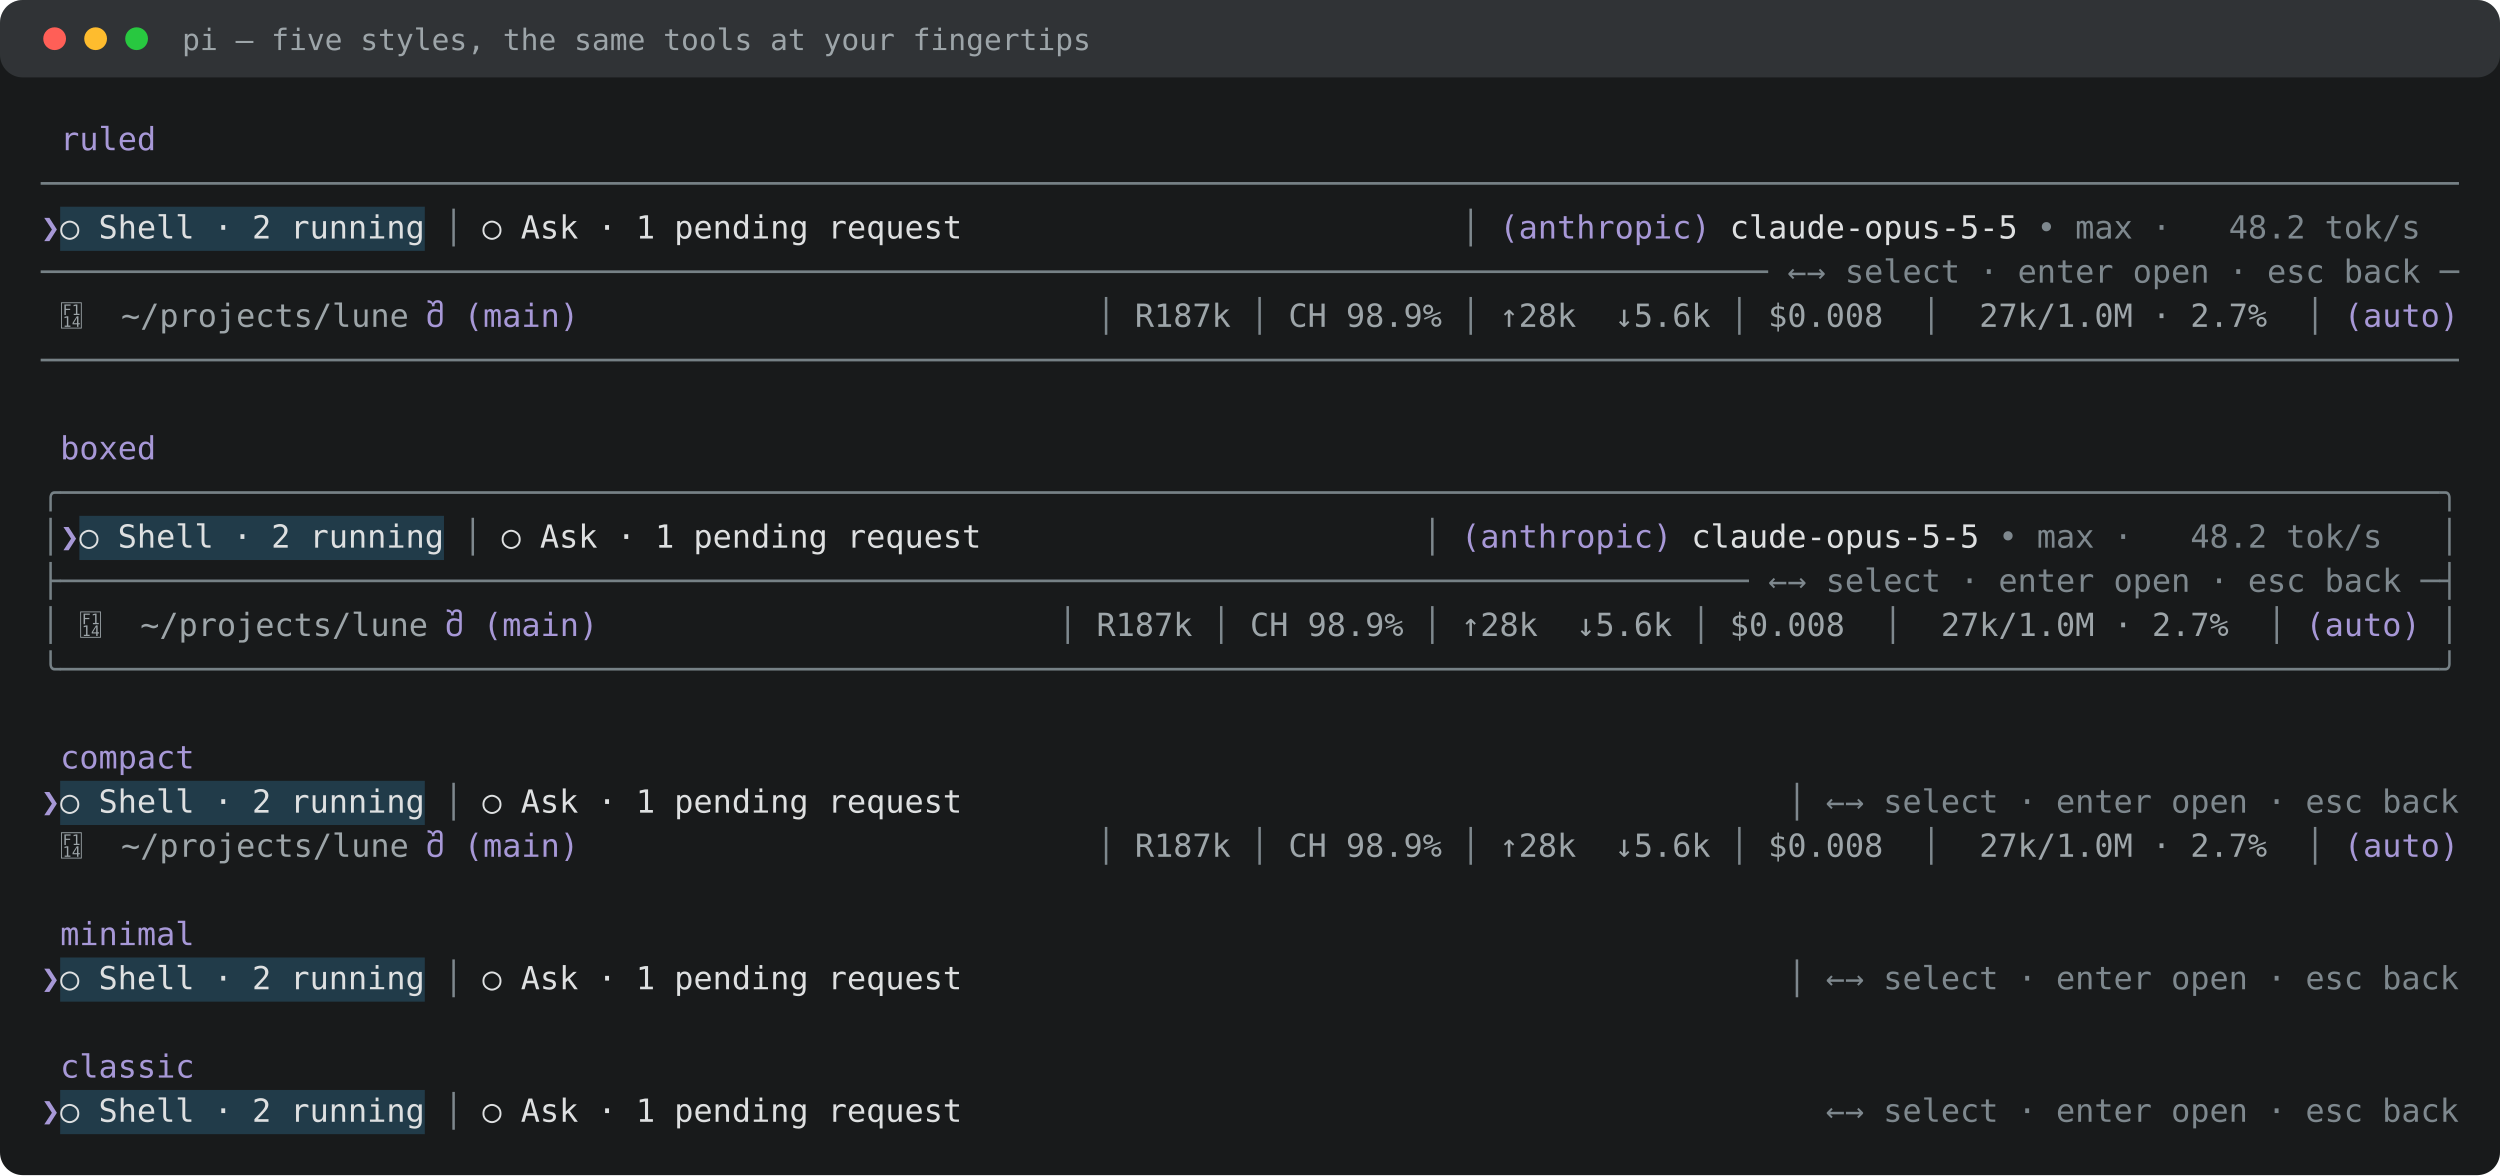
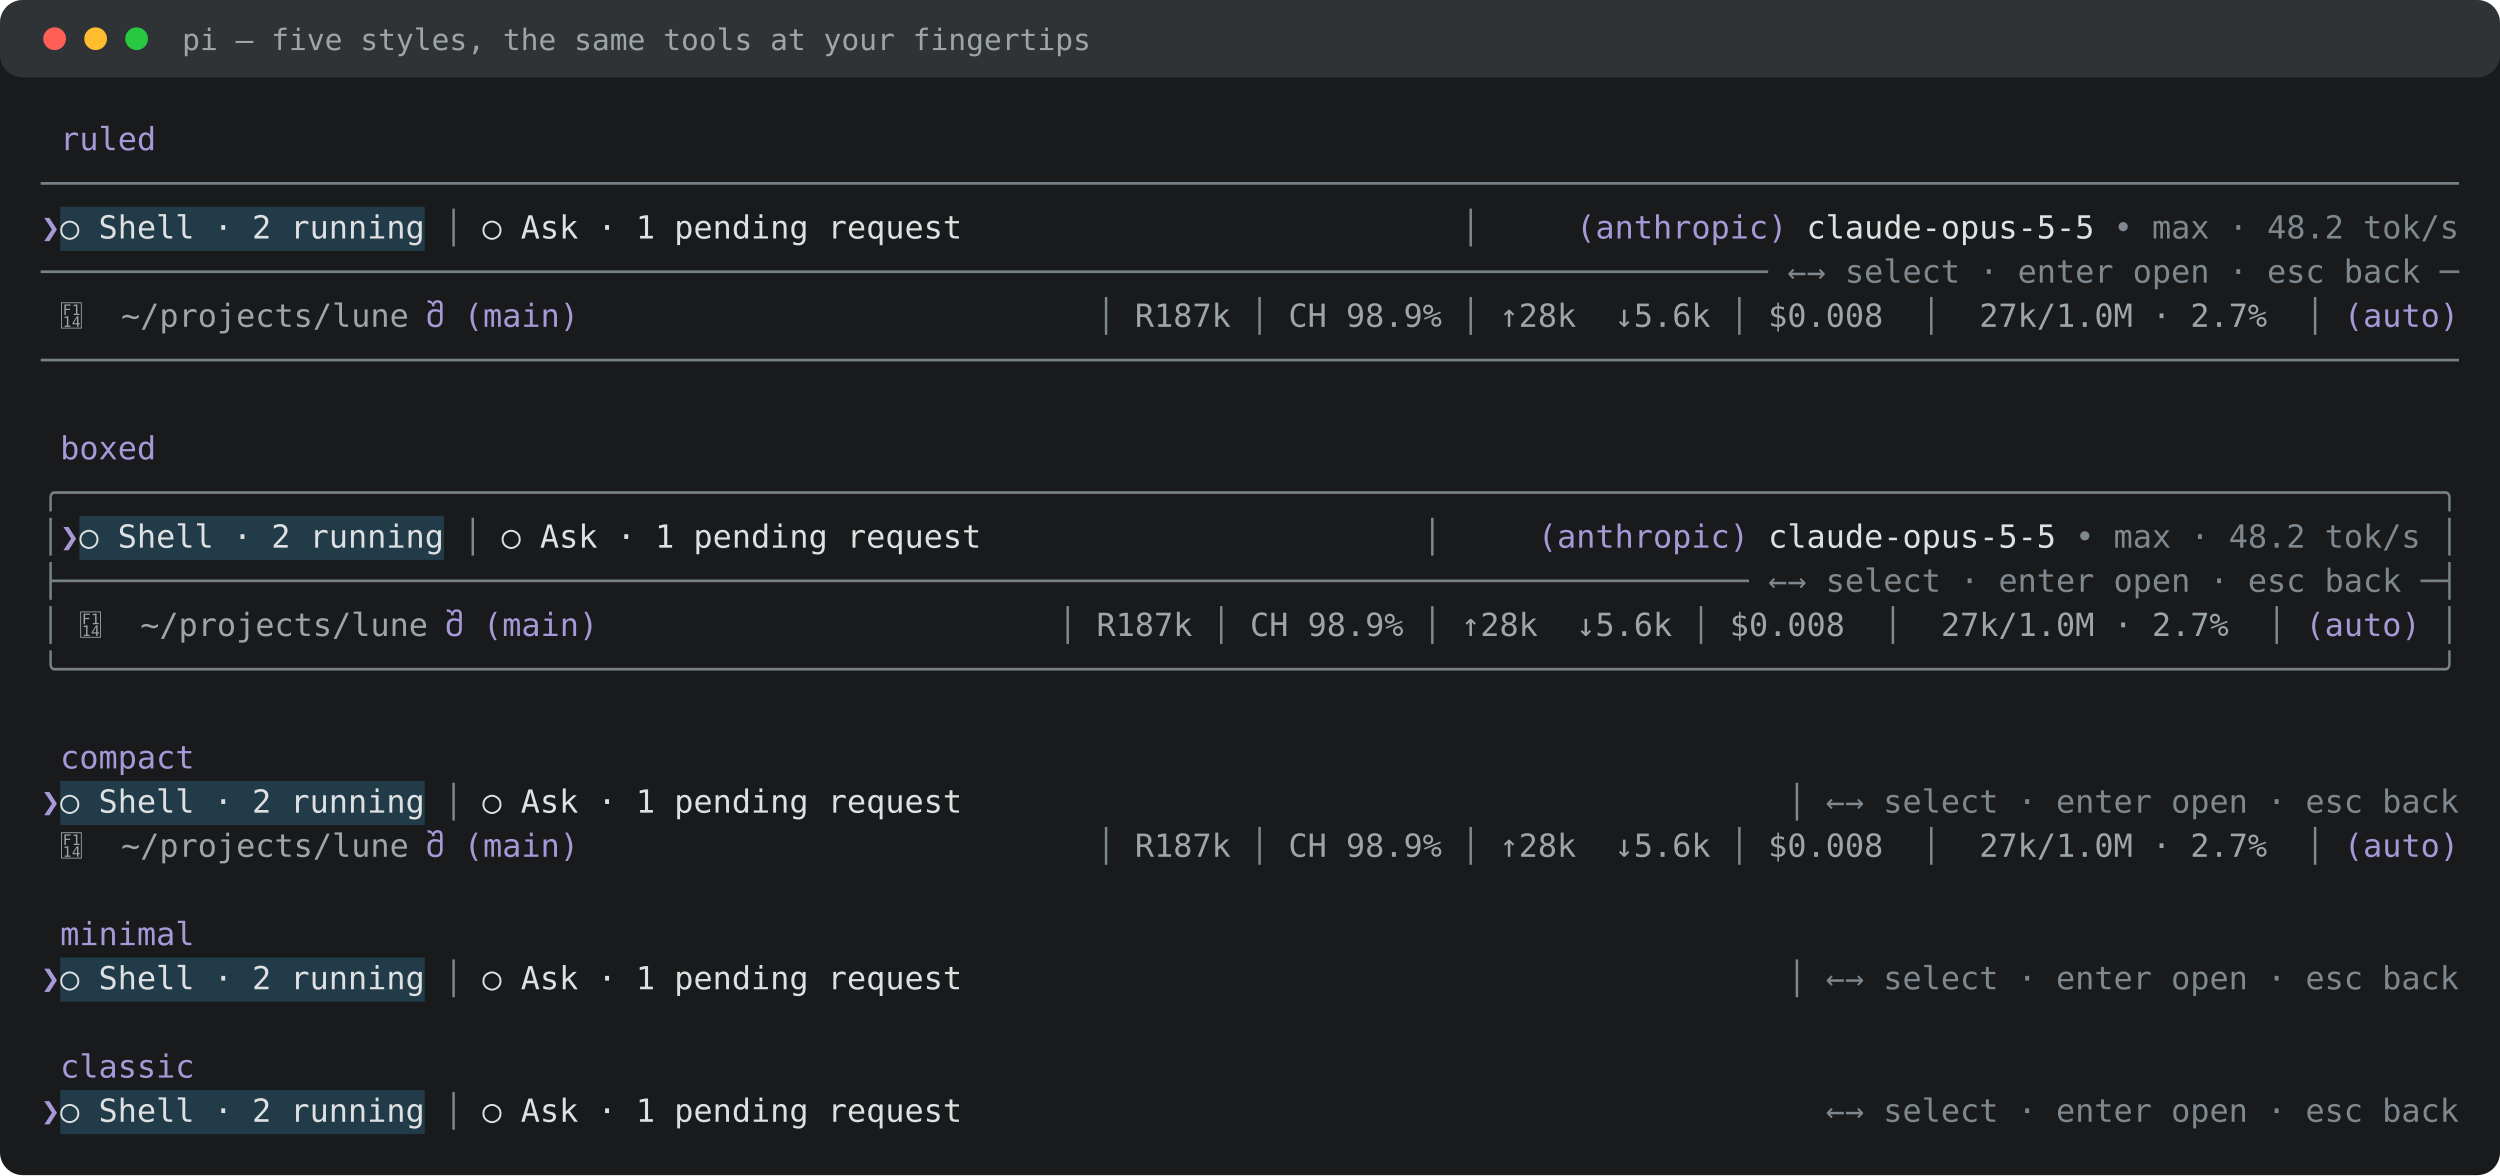
<svg xmlns="http://www.w3.org/2000/svg" width="1098.18" height="516.2" viewBox="0 0 1098.18 516.2" font-family="Menlo, FiraCode Nerd Font Mono, monospace" font-size="14" xml:space="preserve" role="img" aria-label="pi — five styles, the same tools at your fingertips">
  <rect width="1098.18" height="516.2" rx="10" fill="#181a1b" />
  <rect width="1098.18" height="34" rx="10" fill="#768186" opacity="0.25" />
  <circle cx="24" cy="17" r="5" fill="#ff5f57" />
  <circle cx="42" cy="17" r="5" fill="#febc2e" />
  <circle cx="60" cy="17" r="5" fill="#28c840" />
  <text x="80" y="22" fill="#9da5a9" font-size="13">pi — five styles, the same tools at your fingertips</text>
  <text x="18.00" y="65.97" fill="#a798d7" textLength="50.58" lengthAdjust="spacingAndGlyphs"> ruled</text>
  <text x="18.00" y="85.37" fill="#768186" textLength="1062.18" lengthAdjust="spacingAndGlyphs">──────────────────────────────────────────────────────────────────────────────────────────────────────────────────────────────</text>
  <rect x="26.43" y="90.80" width="160.17" height="19.4" fill="#213b49" />
  <text x="18.00" y="104.77" fill="#a798d7" textLength="8.43" lengthAdjust="spacingAndGlyphs">❯</text>
  <text x="26.43" y="104.77" fill="#dee0e1" textLength="160.17" lengthAdjust="spacingAndGlyphs">○ Shell · 2 running</text>
  <text x="186.60" y="104.77" fill="#7e888e" textLength="25.29" lengthAdjust="spacingAndGlyphs"> │ </text>
  <text x="211.89" y="104.77" fill="#dee0e1" textLength="210.75" lengthAdjust="spacingAndGlyphs">○ Ask · 1 pending request</text>
  <text x="422.64" y="104.77" fill="#dee0e1" textLength="210.75" lengthAdjust="spacingAndGlyphs">                         </text>
  <text x="633.39" y="104.77" fill="#7e888e" textLength="25.29" lengthAdjust="spacingAndGlyphs"> │ </text>
-   <text x="658.68" y="104.77" fill="#a798d7" textLength="101.16" lengthAdjust="spacingAndGlyphs">(anthropic) </text>
-   <text x="759.84" y="104.77" fill="#dee0e1" textLength="126.45" lengthAdjust="spacingAndGlyphs">claude-opus-5-5</text>
-   <text x="886.29" y="104.77" fill="#7e888e" textLength="50.58" lengthAdjust="spacingAndGlyphs"> • max</text>
-   <text x="936.87" y="104.77" fill="#7e888e" textLength="126.45" lengthAdjust="spacingAndGlyphs"> ·   48.2 tok/s</text>
-   <text x="1063.32" y="104.77" fill="#dee0e1" textLength="16.86" lengthAdjust="spacingAndGlyphs">  </text>
+   <text x="658.68" y="104.77" fill="#dee0e1" textLength="33.72" lengthAdjust="spacingAndGlyphs">    </text>
+   <text x="692.40" y="104.77" fill="#a798d7" textLength="101.16" lengthAdjust="spacingAndGlyphs">(anthropic) </text>
+   <text x="793.56" y="104.77" fill="#dee0e1" textLength="126.45" lengthAdjust="spacingAndGlyphs">claude-opus-5-5</text>
+   <text x="920.01" y="104.77" fill="#7e888e" textLength="50.58" lengthAdjust="spacingAndGlyphs"> • max</text>
+   <text x="970.59" y="104.77" fill="#7e888e" textLength="109.59" lengthAdjust="spacingAndGlyphs"> · 48.2 tok/s</text>
  <text x="18.00" y="124.17" fill="#768186" textLength="758.70" lengthAdjust="spacingAndGlyphs">──────────────────────────────────────────────────────────────────────────────────────────</text>
  <text x="776.70" y="124.17" fill="#dee0e1" textLength="8.43" lengthAdjust="spacingAndGlyphs"> </text>
  <text x="785.13" y="124.17" fill="#7e888e" textLength="278.19" lengthAdjust="spacingAndGlyphs">←→ select · enter open · esc back</text>
  <text x="1063.32" y="124.17" fill="#dee0e1" textLength="8.43" lengthAdjust="spacingAndGlyphs"> </text>
  <text x="1071.75" y="124.17" fill="#768186" textLength="8.43" lengthAdjust="spacingAndGlyphs">─</text>
  <text x="18.00" y="143.57" fill="#dee0e1" textLength="8.43" lengthAdjust="spacingAndGlyphs"> </text>
  <text x="26.43" y="143.57" fill="#9da5a9" textLength="151.74" lengthAdjust="spacingAndGlyphs">  ~/projects/lune</text>
  <text x="178.17" y="143.57" fill="#a798d7" textLength="84.30" lengthAdjust="spacingAndGlyphs">   (main)</text>
  <text x="262.47" y="143.57" fill="#dee0e1" textLength="210.75" lengthAdjust="spacingAndGlyphs">                         </text>
  <text x="473.22" y="143.57" fill="#7e888e" textLength="25.29" lengthAdjust="spacingAndGlyphs"> │ </text>
  <text x="498.51" y="143.57" fill="#9da5a9" textLength="42.15" lengthAdjust="spacingAndGlyphs">R187k</text>
  <text x="540.66" y="143.57" fill="#7e888e" textLength="25.29" lengthAdjust="spacingAndGlyphs"> │ </text>
  <text x="565.95" y="143.57" fill="#9da5a9" textLength="67.44" lengthAdjust="spacingAndGlyphs">CH 98.9%</text>
  <text x="633.39" y="143.57" fill="#7e888e" textLength="25.29" lengthAdjust="spacingAndGlyphs"> │ </text>
  <text x="658.68" y="143.57" fill="#9da5a9" textLength="33.72" lengthAdjust="spacingAndGlyphs">↑28k</text>
  <text x="692.40" y="143.57" fill="#dee0e1" textLength="16.86" lengthAdjust="spacingAndGlyphs">  </text>
  <text x="709.26" y="143.57" fill="#9da5a9" textLength="42.15" lengthAdjust="spacingAndGlyphs">↓5.6k</text>
  <text x="751.41" y="143.57" fill="#7e888e" textLength="25.29" lengthAdjust="spacingAndGlyphs"> │ </text>
  <text x="776.70" y="143.57" fill="#9da5a9" textLength="50.58" lengthAdjust="spacingAndGlyphs">$0.008</text>
  <text x="827.28" y="143.57" fill="#dee0e1" textLength="8.43" lengthAdjust="spacingAndGlyphs"> </text>
  <text x="835.71" y="143.57" fill="#7e888e" textLength="25.29" lengthAdjust="spacingAndGlyphs"> │ </text>
  <text x="861.00" y="143.57" fill="#9da5a9" textLength="143.31" lengthAdjust="spacingAndGlyphs"> 27k/1.0M · 2.7% </text>
  <text x="1004.31" y="143.57" fill="#7e888e" textLength="25.29" lengthAdjust="spacingAndGlyphs"> │ </text>
  <text x="1029.60" y="143.57" fill="#a798d7" textLength="50.58" lengthAdjust="spacingAndGlyphs">(auto)</text>
  <text x="18.00" y="162.97" fill="#768186" textLength="1062.18" lengthAdjust="spacingAndGlyphs">──────────────────────────────────────────────────────────────────────────────────────────────────────────────────────────────</text>
  <text x="18.00" y="201.77" fill="#a798d7" textLength="50.58" lengthAdjust="spacingAndGlyphs"> boxed</text>
  <text x="18.00" y="221.17" fill="#768186" textLength="8.43" lengthAdjust="spacingAndGlyphs">╭</text>
  <text x="26.43" y="221.17" fill="#768186" textLength="1045.32" lengthAdjust="spacingAndGlyphs">────────────────────────────────────────────────────────────────────────────────────────────────────────────────────────────</text>
  <text x="1071.75" y="221.17" fill="#768186" textLength="8.43" lengthAdjust="spacingAndGlyphs">╮</text>
  <rect x="34.86" y="226.60" width="160.17" height="19.4" fill="#213b49" />
  <text x="18.00" y="240.57" fill="#768186" textLength="8.43" lengthAdjust="spacingAndGlyphs">│</text>
  <text x="26.43" y="240.57" fill="#a798d7" textLength="8.43" lengthAdjust="spacingAndGlyphs">❯</text>
  <text x="34.86" y="240.57" fill="#dee0e1" textLength="160.17" lengthAdjust="spacingAndGlyphs">○ Shell · 2 running</text>
  <text x="195.03" y="240.57" fill="#7e888e" textLength="25.29" lengthAdjust="spacingAndGlyphs"> │ </text>
  <text x="220.32" y="240.57" fill="#dee0e1" textLength="210.75" lengthAdjust="spacingAndGlyphs">○ Ask · 1 pending request</text>
  <text x="431.07" y="240.57" fill="#dee0e1" textLength="185.46" lengthAdjust="spacingAndGlyphs">                      </text>
  <text x="616.53" y="240.57" fill="#7e888e" textLength="25.29" lengthAdjust="spacingAndGlyphs"> │ </text>
-   <text x="641.82" y="240.57" fill="#a798d7" textLength="101.16" lengthAdjust="spacingAndGlyphs">(anthropic) </text>
-   <text x="742.98" y="240.57" fill="#dee0e1" textLength="126.45" lengthAdjust="spacingAndGlyphs">claude-opus-5-5</text>
-   <text x="869.43" y="240.57" fill="#7e888e" textLength="50.58" lengthAdjust="spacingAndGlyphs"> • max</text>
-   <text x="920.01" y="240.57" fill="#7e888e" textLength="126.45" lengthAdjust="spacingAndGlyphs"> ·   48.2 tok/s</text>
-   <text x="1046.46" y="240.57" fill="#dee0e1" textLength="25.29" lengthAdjust="spacingAndGlyphs">   </text>
+   <text x="641.82" y="240.57" fill="#dee0e1" textLength="33.72" lengthAdjust="spacingAndGlyphs">    </text>
+   <text x="675.54" y="240.57" fill="#a798d7" textLength="101.16" lengthAdjust="spacingAndGlyphs">(anthropic) </text>
+   <text x="776.70" y="240.57" fill="#dee0e1" textLength="126.45" lengthAdjust="spacingAndGlyphs">claude-opus-5-5</text>
+   <text x="903.15" y="240.57" fill="#7e888e" textLength="50.58" lengthAdjust="spacingAndGlyphs"> • max</text>
+   <text x="953.73" y="240.57" fill="#7e888e" textLength="109.59" lengthAdjust="spacingAndGlyphs"> · 48.2 tok/s</text>
+   <text x="1063.32" y="240.57" fill="#dee0e1" textLength="8.43" lengthAdjust="spacingAndGlyphs"> </text>
  <text x="1071.75" y="240.57" fill="#768186" textLength="8.43" lengthAdjust="spacingAndGlyphs">│</text>
  <text x="18.00" y="259.97" fill="#768186" textLength="8.43" lengthAdjust="spacingAndGlyphs">├</text>
  <text x="26.43" y="259.97" fill="#768186" textLength="741.84" lengthAdjust="spacingAndGlyphs">────────────────────────────────────────────────────────────────────────────────────────</text>
  <text x="768.27" y="259.97" fill="#dee0e1" textLength="8.43" lengthAdjust="spacingAndGlyphs"> </text>
  <text x="776.70" y="259.97" fill="#7e888e" textLength="278.19" lengthAdjust="spacingAndGlyphs">←→ select · enter open · esc back</text>
  <text x="1054.89" y="259.97" fill="#dee0e1" textLength="8.43" lengthAdjust="spacingAndGlyphs"> </text>
  <text x="1063.32" y="259.97" fill="#768186" textLength="8.43" lengthAdjust="spacingAndGlyphs">─</text>
  <text x="1071.75" y="259.97" fill="#768186" textLength="8.43" lengthAdjust="spacingAndGlyphs">┤</text>
  <text x="18.00" y="279.37" fill="#768186" textLength="8.43" lengthAdjust="spacingAndGlyphs">│</text>
  <text x="26.43" y="279.37" fill="#dee0e1" textLength="8.43" lengthAdjust="spacingAndGlyphs"> </text>
  <text x="34.86" y="279.37" fill="#9da5a9" textLength="151.74" lengthAdjust="spacingAndGlyphs">  ~/projects/lune</text>
  <text x="186.60" y="279.37" fill="#a798d7" textLength="84.30" lengthAdjust="spacingAndGlyphs">   (main)</text>
  <text x="270.90" y="279.37" fill="#dee0e1" textLength="185.46" lengthAdjust="spacingAndGlyphs">                      </text>
  <text x="456.36" y="279.37" fill="#7e888e" textLength="25.29" lengthAdjust="spacingAndGlyphs"> │ </text>
  <text x="481.65" y="279.37" fill="#9da5a9" textLength="42.15" lengthAdjust="spacingAndGlyphs">R187k</text>
  <text x="523.80" y="279.37" fill="#7e888e" textLength="25.29" lengthAdjust="spacingAndGlyphs"> │ </text>
  <text x="549.09" y="279.37" fill="#9da5a9" textLength="67.44" lengthAdjust="spacingAndGlyphs">CH 98.9%</text>
  <text x="616.53" y="279.37" fill="#7e888e" textLength="25.29" lengthAdjust="spacingAndGlyphs"> │ </text>
  <text x="641.82" y="279.37" fill="#9da5a9" textLength="33.72" lengthAdjust="spacingAndGlyphs">↑28k</text>
  <text x="675.54" y="279.37" fill="#dee0e1" textLength="16.86" lengthAdjust="spacingAndGlyphs">  </text>
  <text x="692.40" y="279.37" fill="#9da5a9" textLength="42.15" lengthAdjust="spacingAndGlyphs">↓5.6k</text>
  <text x="734.55" y="279.37" fill="#7e888e" textLength="25.29" lengthAdjust="spacingAndGlyphs"> │ </text>
  <text x="759.84" y="279.37" fill="#9da5a9" textLength="50.58" lengthAdjust="spacingAndGlyphs">$0.008</text>
  <text x="810.42" y="279.37" fill="#dee0e1" textLength="8.43" lengthAdjust="spacingAndGlyphs"> </text>
  <text x="818.85" y="279.37" fill="#7e888e" textLength="25.29" lengthAdjust="spacingAndGlyphs"> │ </text>
  <text x="844.14" y="279.37" fill="#9da5a9" textLength="143.31" lengthAdjust="spacingAndGlyphs"> 27k/1.0M · 2.7% </text>
  <text x="987.45" y="279.37" fill="#7e888e" textLength="25.29" lengthAdjust="spacingAndGlyphs"> │ </text>
  <text x="1012.74" y="279.37" fill="#a798d7" textLength="50.58" lengthAdjust="spacingAndGlyphs">(auto)</text>
  <text x="1063.32" y="279.37" fill="#dee0e1" textLength="8.43" lengthAdjust="spacingAndGlyphs"> </text>
  <text x="1071.75" y="279.37" fill="#768186" textLength="8.43" lengthAdjust="spacingAndGlyphs">│</text>
  <text x="18.00" y="298.77" fill="#768186" textLength="8.43" lengthAdjust="spacingAndGlyphs">╰</text>
  <text x="26.43" y="298.77" fill="#768186" textLength="1045.32" lengthAdjust="spacingAndGlyphs">────────────────────────────────────────────────────────────────────────────────────────────────────────────────────────────</text>
  <text x="1071.75" y="298.77" fill="#768186" textLength="8.43" lengthAdjust="spacingAndGlyphs">╯</text>
  <text x="18.00" y="337.57" fill="#a798d7" textLength="67.44" lengthAdjust="spacingAndGlyphs"> compact</text>
  <rect x="26.43" y="343.00" width="160.17" height="19.4" fill="#213b49" />
  <text x="18.00" y="356.97" fill="#a798d7" textLength="8.43" lengthAdjust="spacingAndGlyphs">❯</text>
  <text x="26.43" y="356.97" fill="#dee0e1" textLength="160.17" lengthAdjust="spacingAndGlyphs">○ Shell · 2 running</text>
  <text x="186.60" y="356.97" fill="#7e888e" textLength="25.29" lengthAdjust="spacingAndGlyphs"> │ </text>
  <text x="211.89" y="356.97" fill="#dee0e1" textLength="210.75" lengthAdjust="spacingAndGlyphs">○ Ask · 1 pending request</text>
  <text x="422.64" y="356.97" fill="#dee0e1" textLength="354.06" lengthAdjust="spacingAndGlyphs">                                          </text>
  <text x="776.70" y="356.97" fill="#7e888e" textLength="25.29" lengthAdjust="spacingAndGlyphs"> │ </text>
  <text x="801.99" y="356.97" fill="#7e888e" textLength="278.19" lengthAdjust="spacingAndGlyphs">←→ select · enter open · esc back</text>
  <text x="18.00" y="376.37" fill="#dee0e1" textLength="8.43" lengthAdjust="spacingAndGlyphs"> </text>
  <text x="26.43" y="376.37" fill="#9da5a9" textLength="151.74" lengthAdjust="spacingAndGlyphs">  ~/projects/lune</text>
  <text x="178.17" y="376.37" fill="#a798d7" textLength="84.30" lengthAdjust="spacingAndGlyphs">   (main)</text>
  <text x="262.47" y="376.37" fill="#dee0e1" textLength="210.75" lengthAdjust="spacingAndGlyphs">                         </text>
  <text x="473.22" y="376.37" fill="#7e888e" textLength="25.29" lengthAdjust="spacingAndGlyphs"> │ </text>
  <text x="498.51" y="376.37" fill="#9da5a9" textLength="42.15" lengthAdjust="spacingAndGlyphs">R187k</text>
  <text x="540.66" y="376.37" fill="#7e888e" textLength="25.29" lengthAdjust="spacingAndGlyphs"> │ </text>
  <text x="565.95" y="376.37" fill="#9da5a9" textLength="67.44" lengthAdjust="spacingAndGlyphs">CH 98.9%</text>
  <text x="633.39" y="376.37" fill="#7e888e" textLength="25.29" lengthAdjust="spacingAndGlyphs"> │ </text>
  <text x="658.68" y="376.37" fill="#9da5a9" textLength="33.72" lengthAdjust="spacingAndGlyphs">↑28k</text>
  <text x="692.40" y="376.37" fill="#dee0e1" textLength="16.86" lengthAdjust="spacingAndGlyphs">  </text>
  <text x="709.26" y="376.37" fill="#9da5a9" textLength="42.15" lengthAdjust="spacingAndGlyphs">↓5.6k</text>
  <text x="751.41" y="376.37" fill="#7e888e" textLength="25.29" lengthAdjust="spacingAndGlyphs"> │ </text>
  <text x="776.70" y="376.37" fill="#9da5a9" textLength="50.58" lengthAdjust="spacingAndGlyphs">$0.008</text>
  <text x="827.28" y="376.37" fill="#dee0e1" textLength="8.43" lengthAdjust="spacingAndGlyphs"> </text>
  <text x="835.71" y="376.37" fill="#7e888e" textLength="25.29" lengthAdjust="spacingAndGlyphs"> │ </text>
  <text x="861.00" y="376.37" fill="#9da5a9" textLength="143.31" lengthAdjust="spacingAndGlyphs"> 27k/1.0M · 2.7% </text>
  <text x="1004.31" y="376.37" fill="#7e888e" textLength="25.29" lengthAdjust="spacingAndGlyphs"> │ </text>
  <text x="1029.60" y="376.37" fill="#a798d7" textLength="50.58" lengthAdjust="spacingAndGlyphs">(auto)</text>
  <text x="18.00" y="415.17" fill="#a798d7" textLength="67.44" lengthAdjust="spacingAndGlyphs"> minimal</text>
  <rect x="26.43" y="420.60" width="160.17" height="19.4" fill="#213b49" />
  <text x="18.00" y="434.57" fill="#a798d7" textLength="8.43" lengthAdjust="spacingAndGlyphs">❯</text>
  <text x="26.43" y="434.57" fill="#dee0e1" textLength="160.17" lengthAdjust="spacingAndGlyphs">○ Shell · 2 running</text>
  <text x="186.60" y="434.57" fill="#7e888e" textLength="25.29" lengthAdjust="spacingAndGlyphs"> │ </text>
  <text x="211.89" y="434.57" fill="#dee0e1" textLength="210.75" lengthAdjust="spacingAndGlyphs">○ Ask · 1 pending request</text>
  <text x="422.64" y="434.57" fill="#dee0e1" textLength="354.06" lengthAdjust="spacingAndGlyphs">                                          </text>
  <text x="776.70" y="434.57" fill="#7e888e" textLength="25.29" lengthAdjust="spacingAndGlyphs"> │ </text>
  <text x="801.99" y="434.57" fill="#7e888e" textLength="278.19" lengthAdjust="spacingAndGlyphs">←→ select · enter open · esc back</text>
  <text x="18.00" y="473.37" fill="#a798d7" textLength="67.44" lengthAdjust="spacingAndGlyphs"> classic</text>
  <rect x="26.43" y="478.80" width="160.17" height="19.4" fill="#213b49" />
  <text x="18.00" y="492.77" fill="#a798d7" textLength="8.43" lengthAdjust="spacingAndGlyphs">❯</text>
  <text x="26.43" y="492.77" fill="#dee0e1" textLength="160.17" lengthAdjust="spacingAndGlyphs">○ Shell · 2 running</text>
  <text x="186.60" y="492.77" fill="#7e888e" textLength="25.29" lengthAdjust="spacingAndGlyphs"> │ </text>
  <text x="211.89" y="492.77" fill="#dee0e1" textLength="210.75" lengthAdjust="spacingAndGlyphs">○ Ask · 1 pending request</text>
  <text x="422.64" y="492.77" fill="#dee0e1" textLength="379.35" lengthAdjust="spacingAndGlyphs">                                             </text>
  <text x="801.99" y="492.77" fill="#7e888e" textLength="278.19" lengthAdjust="spacingAndGlyphs">←→ select · enter open · esc back</text>
</svg>
